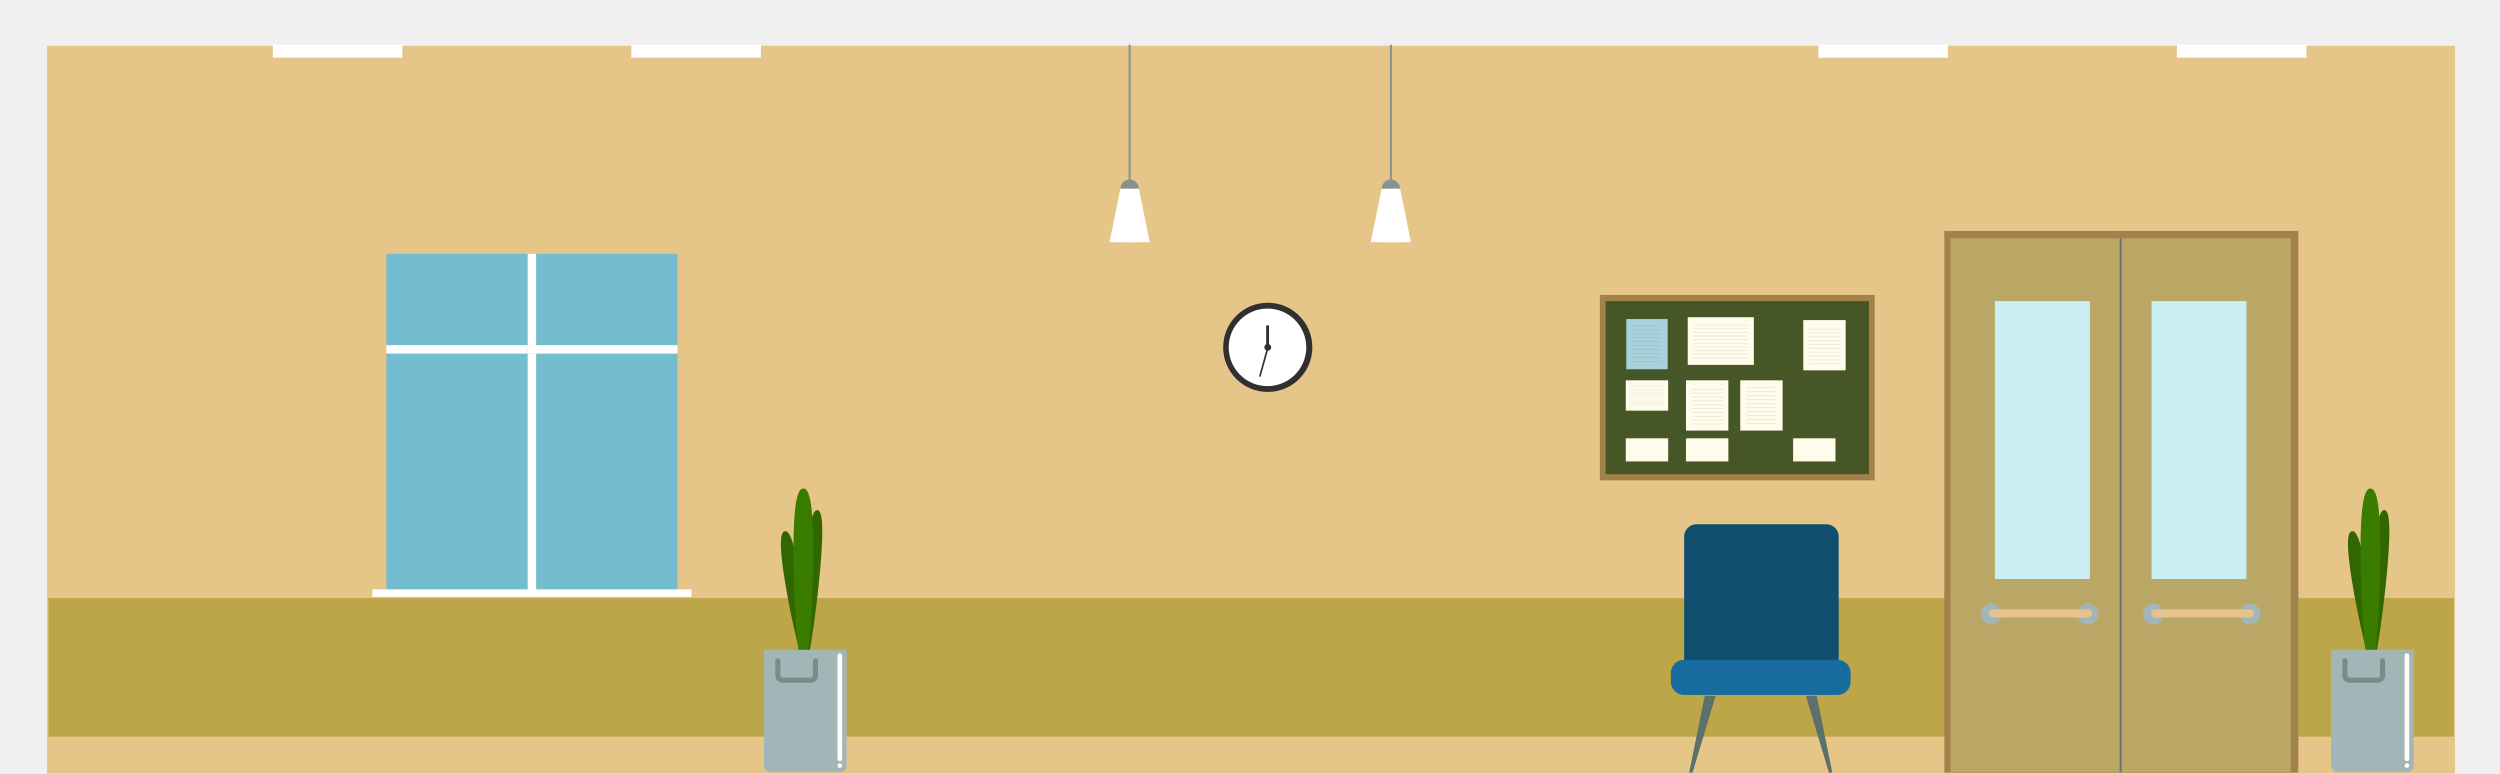
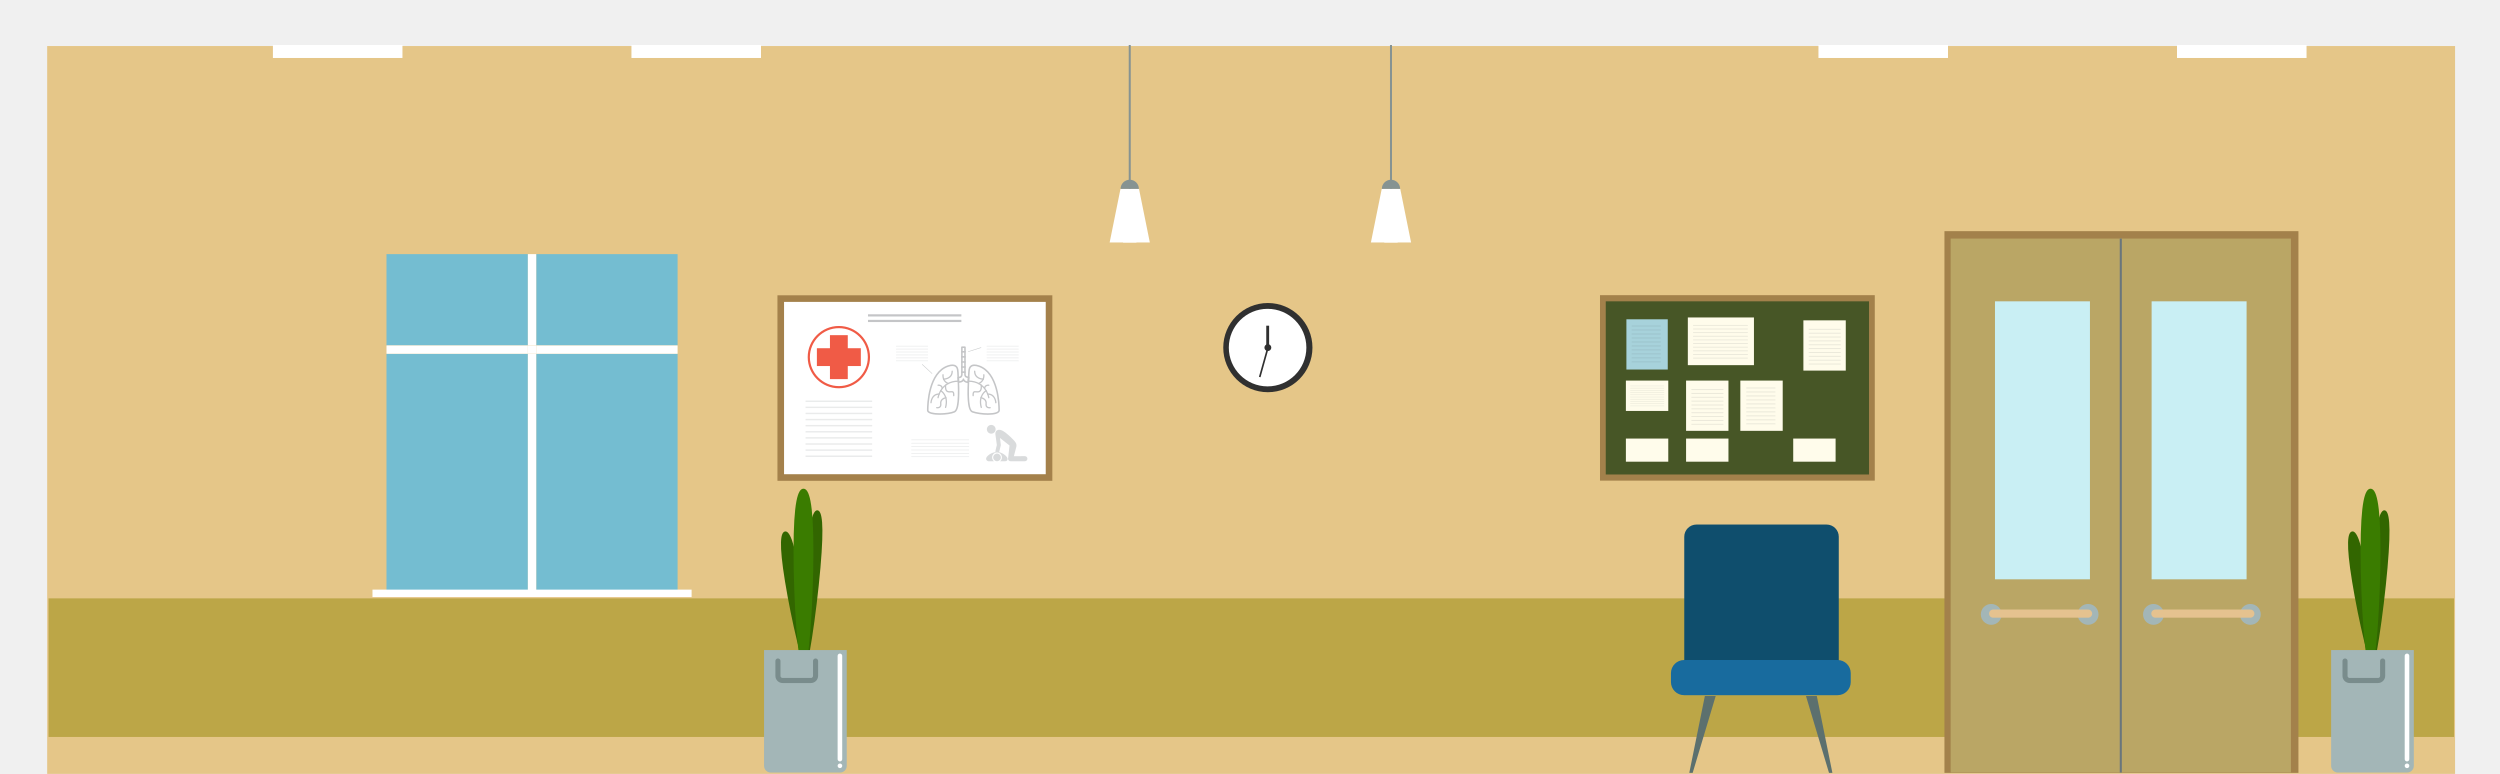
- <svg xmlns="http://www.w3.org/2000/svg" version="1.1" id="Layer_1" x="0px" y="0px" width="930.314px" height="287.985px" viewBox="1148 27.722 930.314 287.985" enable-background="new 1148 27.722 930.314 287.985" xml:space="preserve">
-   <rect x="1165.518" y="44.756" fill="#E5C688" width="896.039" height="270.854" />
+ <svg xmlns="http://www.w3.org/2000/svg" version="1.1" id="Layer_1" x="0px" y="0px" width="930.314px" height="287.984px" viewBox="0 0 930.314 287.984" enable-background="new 0 0 930.314 287.984" xml:space="preserve">
+   <rect x="17.557" y="17.129" fill="#E5C688" width="896.038" height="270.855" />
  <g opacity="0.5">
-     <rect x="1166.023" y="250.297" fill="#938506" width="708.019" height="51.568" />
-     <rect x="2000.522" y="250.297" fill="#938506" width="60.656" height="51.568" />
-   </g>
-   <g>
-     <rect x="1743.358" y="137.467" fill="#A3814B" width="102.258" height="69.015" />
-     <rect x="1745.504" y="139.758" fill="#475626" width="97.965" height="64.435" />
-   </g>
-   <g>
-     <rect x="1815.264" y="190.826" fill="#FFFCEB" width="15.771" height="8.609" />
-     <rect x="1775.393" y="169.25" fill="#FFFCEB" width="15.771" height="18.702" />
-     <rect x="1752.997" y="190.826" fill="#FFFCEB" width="15.773" height="8.609" />
-     <rect x="1775.393" y="190.826" fill="#FFFCEB" width="15.771" height="8.609" />
-     <rect x="1752.997" y="169.25" fill="#FFFCEB" width="15.773" height="11.3" />
-     <rect x="1795.583" y="169.25" fill="#FFFCEB" width="15.771" height="18.702" />
-     <g opacity="0.3">
-       <rect x="1797.79" y="171.832" opacity="0.4" fill="#495256" width="10.852" height="0.347" />
-       <rect x="1797.79" y="173.314" opacity="0.4" fill="#495256" width="10.852" height="0.347" />
-       <rect x="1797.79" y="174.797" opacity="0.4" fill="#495256" width="10.852" height="0.346" />
-       <rect x="1797.79" y="176.279" opacity="0.4" fill="#495256" width="10.852" height="0.346" />
-       <rect x="1797.79" y="177.762" opacity="0.4" fill="#495256" width="10.852" height="0.346" />
-       <rect x="1797.79" y="179.243" opacity="0.4" fill="#495256" width="10.852" height="0.347" />
-       <rect x="1797.79" y="180.726" opacity="0.4" fill="#495256" width="10.852" height="0.347" />
-       <rect x="1797.79" y="182.208" opacity="0.4" fill="#495256" width="10.852" height="0.347" />
-       <rect x="1797.79" y="183.689" opacity="0.4" fill="#495256" width="10.852" height="0.348" />
-       <rect x="1797.79" y="185.173" opacity="0.4" fill="#495256" width="10.852" height="0.347" />
-     </g>
-     <g>
-       <rect x="1753.186" y="146.441" fill="#A7D2DB" width="15.395" height="18.702" />
+     <rect x="18.062" y="222.67" fill="#938506" width="708.018" height="51.569" />
+     <rect x="852.561" y="222.67" fill="#938506" width="60.656" height="51.569" />
+   </g>
+   <g>
+     <rect x="595.396" y="109.841" fill="#A3814B" width="102.258" height="69.014" />
+     <rect x="597.543" y="112.132" fill="#475626" width="97.965" height="64.435" />
+   </g>
+   <g>
+     <rect x="667.303" y="163.2" fill="#FFFCEB" width="15.771" height="8.609" />
+     <rect x="627.432" y="141.624" fill="#FFFCEB" width="15.771" height="18.702" />
+     <rect x="605.035" y="163.2" fill="#FFFCEB" width="15.772" height="8.609" />
+     <rect x="627.432" y="163.2" fill="#FFFCEB" width="15.771" height="8.609" />
+     <rect x="605.035" y="141.624" fill="#FFFCEB" width="15.772" height="11.299" />
+     <rect x="647.62" y="141.624" fill="#FFFCEB" width="15.771" height="18.702" />
+     <g opacity="0.3">
+       <rect x="649.827" y="144.206" opacity="0.4" fill="#495256" width="10.852" height="0.347" />
+       <rect x="649.827" y="145.688" opacity="0.4" fill="#495256" width="10.852" height="0.347" />
+       <rect x="649.827" y="147.17" opacity="0.4" fill="#495256" width="10.852" height="0.348" />
+       <rect x="649.827" y="148.652" opacity="0.4" fill="#495256" width="10.852" height="0.348" />
+       <rect x="649.827" y="150.135" opacity="0.4" fill="#495256" width="10.852" height="0.348" />
+       <rect x="649.827" y="151.617" opacity="0.4" fill="#495256" width="10.852" height="0.347" />
+       <rect x="649.827" y="153.099" opacity="0.4" fill="#495256" width="10.852" height="0.347" />
+       <rect x="649.827" y="154.582" opacity="0.4" fill="#495256" width="10.852" height="0.347" />
+       <rect x="649.827" y="156.064" opacity="0.4" fill="#495256" width="10.852" height="0.348" />
+       <rect x="649.827" y="157.547" opacity="0.4" fill="#495256" width="10.852" height="0.347" />
+     </g>
+     <g>
+       <rect x="605.225" y="118.815" fill="#A7D2DB" width="15.394" height="18.702" />
      <g opacity="0.3">
-         <rect x="1755.143" y="148.775" opacity="0.4" fill="#495256" width="10.85" height="0.347" />
-         <rect x="1755.143" y="150.258" opacity="0.4" fill="#495256" width="10.85" height="0.347" />
-         <rect x="1755.143" y="151.739" opacity="0.4" fill="#495256" width="10.85" height="0.348" />
-         <rect x="1755.143" y="153.222" opacity="0.4" fill="#495256" width="10.85" height="0.347" />
-         <rect x="1755.143" y="154.704" opacity="0.4" fill="#495256" width="10.85" height="0.347" />
-         <rect x="1755.143" y="156.186" opacity="0.4" fill="#495256" width="10.85" height="0.348" />
-         <rect x="1755.143" y="157.668" opacity="0.4" fill="#495256" width="10.85" height="0.348" />
-         <rect x="1755.143" y="159.15" opacity="0.4" fill="#495256" width="10.85" height="0.348" />
-         <rect x="1755.143" y="160.633" opacity="0.4" fill="#495256" width="10.85" height="0.348" />
-         <rect x="1755.143" y="162.115" opacity="0.4" fill="#495256" width="10.85" height="0.348" />
-       </g>
-       <g>
-         <rect x="1776.047" y="145.763" fill="#FFFCEB" width="24.604" height="17.747" />
+         <rect x="607.181" y="121.149" opacity="0.4" fill="#495256" width="10.851" height="0.347" />
+         <rect x="607.181" y="122.631" opacity="0.4" fill="#495256" width="10.851" height="0.347" />
+         <rect x="607.181" y="124.113" opacity="0.4" fill="#495256" width="10.851" height="0.348" />
+         <rect x="607.181" y="125.595" opacity="0.4" fill="#495256" width="10.851" height="0.347" />
+         <rect x="607.181" y="127.078" opacity="0.4" fill="#495256" width="10.851" height="0.347" />
+         <rect x="607.181" y="128.56" opacity="0.4" fill="#495256" width="10.851" height="0.348" />
+         <rect x="607.181" y="130.042" opacity="0.4" fill="#495256" width="10.851" height="0.347" />
+         <rect x="607.181" y="131.525" opacity="0.4" fill="#495256" width="10.851" height="0.347" />
+         <rect x="607.181" y="133.007" opacity="0.4" fill="#495256" width="10.851" height="0.348" />
+         <rect x="607.181" y="134.489" opacity="0.4" fill="#495256" width="10.851" height="0.348" />
+       </g>
+       <g>
+         <rect x="628.085" y="118.136" fill="#FFFCEB" width="24.604" height="17.747" />
        <g opacity="0.3">
-           <rect x="1778" y="148.543" opacity="0.4" fill="#495256" width="20.379" height="0.316" />
-           <rect x="1778" y="149.896" opacity="0.4" fill="#495256" width="20.379" height="0.318" />
-           <rect x="1778" y="151.25" opacity="0.4" fill="#495256" width="20.379" height="0.318" />
-           <rect x="1778" y="152.604" opacity="0.4" fill="#495256" width="20.379" height="0.317" />
-           <rect x="1778" y="153.958" opacity="0.4" fill="#495256" width="20.379" height="0.316" />
-           <rect x="1778" y="155.312" opacity="0.4" fill="#495256" width="20.379" height="0.316" />
-           <rect x="1778" y="156.666" opacity="0.4" fill="#495256" width="20.379" height="0.315" />
-           <rect x="1778" y="158.02" opacity="0.4" fill="#495256" width="20.379" height="0.316" />
-           <rect x="1778" y="159.373" opacity="0.4" fill="#495256" width="20.379" height="0.316" />
-           <rect x="1778" y="160.727" opacity="0.4" fill="#495256" width="20.379" height="0.316" />
-         </g>
-       </g>
-     </g>
-     <g opacity="0.3">
-       <rect x="1777.381" y="172.426" opacity="0.4" fill="#495256" width="11.924" height="0.336" />
-       <rect x="1777.381" y="173.861" opacity="0.4" fill="#495256" width="11.924" height="0.336" />
-       <rect x="1777.381" y="175.297" opacity="0.4" fill="#495256" width="11.924" height="0.336" />
-       <rect x="1777.381" y="176.73" opacity="0.4" fill="#495256" width="11.924" height="0.338" />
-       <rect x="1777.381" y="178.167" opacity="0.4" fill="#495256" width="11.924" height="0.336" />
-       <rect x="1777.381" y="179.603" opacity="0.4" fill="#495256" width="11.924" height="0.334" />
-       <rect x="1777.381" y="181.037" opacity="0.4" fill="#495256" width="11.924" height="0.336" />
-       <rect x="1777.381" y="182.473" opacity="0.4" fill="#495256" width="11.924" height="0.335" />
-       <rect x="1777.381" y="183.907" opacity="0.4" fill="#495256" width="11.924" height="0.335" />
-       <rect x="1777.381" y="185.342" opacity="0.4" fill="#495256" width="11.924" height="0.336" />
-     </g>
-     <g>
-       <rect x="1819.049" y="146.835" fill="#FFFCEB" width="15.773" height="18.702" />
+           <rect x="630.039" y="120.917" opacity="0.4" fill="#495256" width="20.379" height="0.317" />
+           <rect x="630.039" y="122.27" opacity="0.4" fill="#495256" width="20.379" height="0.318" />
+           <rect x="630.039" y="123.624" opacity="0.4" fill="#495256" width="20.379" height="0.317" />
+           <rect x="630.039" y="124.977" opacity="0.4" fill="#495256" width="20.379" height="0.317" />
+           <rect x="630.039" y="126.332" opacity="0.4" fill="#495256" width="20.379" height="0.316" />
+           <rect x="630.039" y="127.685" opacity="0.4" fill="#495256" width="20.379" height="0.316" />
+           <rect x="630.039" y="129.039" opacity="0.4" fill="#495256" width="20.379" height="0.316" />
+           <rect x="630.039" y="130.393" opacity="0.4" fill="#495256" width="20.379" height="0.317" />
+           <rect x="630.039" y="131.746" opacity="0.4" fill="#495256" width="20.379" height="0.317" />
+           <rect x="630.039" y="133.1" opacity="0.4" fill="#495256" width="20.379" height="0.316" />
+         </g>
+       </g>
+     </g>
+     <g opacity="0.3">
+       <rect x="629.419" y="144.801" opacity="0.4" fill="#495256" width="11.924" height="0.336" />
+       <rect x="629.419" y="146.234" opacity="0.4" fill="#495256" width="11.924" height="0.338" />
+       <rect x="629.419" y="147.671" opacity="0.4" fill="#495256" width="11.924" height="0.336" />
+       <rect x="629.419" y="149.104" opacity="0.4" fill="#495256" width="11.924" height="0.337" />
+       <rect x="629.419" y="150.541" opacity="0.4" fill="#495256" width="11.924" height="0.336" />
+       <rect x="629.419" y="151.976" opacity="0.4" fill="#495256" width="11.924" height="0.334" />
+       <rect x="629.419" y="153.411" opacity="0.4" fill="#495256" width="11.924" height="0.335" />
+       <rect x="629.419" y="154.845" opacity="0.4" fill="#495256" width="11.924" height="0.336" />
+       <rect x="629.419" y="156.281" opacity="0.4" fill="#495256" width="11.924" height="0.335" />
+       <rect x="629.419" y="157.716" opacity="0.4" fill="#495256" width="11.924" height="0.337" />
+     </g>
+     <g>
+       <rect x="671.088" y="119.209" fill="#FFFCEB" width="15.772" height="18.702" />
      <g opacity="0.3">
-         <rect x="1821.038" y="150.012" opacity="0.4" fill="#495256" width="11.924" height="0.336" />
-         <rect x="1821.038" y="151.445" opacity="0.4" fill="#495256" width="11.924" height="0.338" />
-         <rect x="1821.038" y="152.881" opacity="0.4" fill="#495256" width="11.924" height="0.336" />
-         <rect x="1821.038" y="154.315" opacity="0.4" fill="#495256" width="11.924" height="0.337" />
-         <rect x="1821.038" y="155.752" opacity="0.4" fill="#495256" width="11.924" height="0.336" />
-         <rect x="1821.038" y="157.188" opacity="0.4" fill="#495256" width="11.924" height="0.334" />
-         <rect x="1821.038" y="158.622" opacity="0.4" fill="#495256" width="11.924" height="0.335" />
-         <rect x="1821.038" y="160.057" opacity="0.4" fill="#495256" width="11.924" height="0.336" />
-         <rect x="1821.038" y="161.492" opacity="0.4" fill="#495256" width="11.924" height="0.335" />
-         <rect x="1821.038" y="162.927" opacity="0.4" fill="#495256" width="11.924" height="0.337" />
-       </g>
-     </g>
-     <g opacity="0.3">
-       <rect x="1754.606" y="171.141" opacity="0.4" fill="#495256" width="12.65" height="0.194" />
-       <rect x="1754.606" y="171.967" opacity="0.4" fill="#495256" width="12.65" height="0.195" />
-       <rect x="1754.606" y="172.794" opacity="0.4" fill="#495256" width="12.65" height="0.193" />
-       <rect x="1754.606" y="173.619" opacity="0.4" fill="#495256" width="12.65" height="0.193" />
-       <rect x="1754.606" y="174.446" opacity="0.4" fill="#495256" width="12.65" height="0.192" />
-       <rect x="1754.606" y="175.271" opacity="0.4" fill="#495256" width="12.65" height="0.193" />
-       <rect x="1754.606" y="176.098" opacity="0.4" fill="#495256" width="12.65" height="0.194" />
-       <rect x="1754.606" y="176.924" opacity="0.4" fill="#495256" width="12.65" height="0.193" />
-       <rect x="1754.606" y="177.75" opacity="0.4" fill="#495256" width="12.65" height="0.193" />
-       <rect x="1754.606" y="178.576" opacity="0.4" fill="#495256" width="12.65" height="0.193" />
-     </g>
-   </g>
-   <g>
-     <g>
-       <path fill="#326600" d="M1445.75,242.535c2.332,14.322,4.27,34.337,2.706,34.747c-1.563,0.411-6.037-18.938-8.369-33.259    c-2.333-14.322-1.642-18.195-0.077-18.605C1441.574,225.008,1443.417,228.213,1445.75,242.535z" />
-       <path fill="#326600" d="M1453.266,238.948c-1.47,16.781-4.776,39.624-6.365,39.356c-1.589-0.267-0.857-23.543,0.611-40.325    c1.469-16.78,3.12-20.71,4.709-20.444C1453.81,217.805,1454.735,222.168,1453.266,238.948z" />
-       <path fill="#3A7C00" d="M1450.651,232.712c0,18.626-1.656,44.22-3.699,44.22s-3.698-25.594-3.698-44.22s1.655-23.228,3.698-23.228    S1450.651,214.086,1450.651,232.712z" />
-     </g>
-     <path fill="#A3B6B7" d="M1432.282,312.618c0,1.378,1.118,2.495,2.496,2.495h25.784c1.378,0,2.495-1.117,2.495-2.495v-43.097   h-30.775V312.618z" />
-     <path fill="none" stroke="#798C8C" stroke-width="1.893" stroke-linecap="round" stroke-linejoin="round" stroke-miterlimit="10" d="   M1451.455,273.605v5.521c0,0.957-0.775,1.732-1.731,1.732h-10.541c-0.957,0-1.732-0.775-1.732-1.732v-5.521" />
-     <g>
-       <path fill="#FFFFFF" d="M1461.37,271.691c0-0.47-0.381-0.852-0.854-0.852l0,0c-0.472,0-0.855,0.382-0.855,0.852v38.432    c0,0.471,0.384,0.852,0.855,0.852l0,0c0.473,0,0.854-0.381,0.854-0.852V271.691z" />
-       <circle fill="#FFFFFF" cx="1460.521" cy="312.607" r="0.86" />
-     </g>
-   </g>
-   <g>
-     <g>
-       <path fill="#326600" d="M2028.899,242.535c2.334,14.322,4.271,34.337,2.707,34.747c-1.562,0.411-6.037-18.938-8.367-33.259    c-2.334-14.322-1.643-18.195-0.078-18.605C2024.723,225.008,2026.569,228.213,2028.899,242.535z" />
-       <path fill="#326600" d="M2036.417,238.948c-1.471,16.781-4.777,39.624-6.365,39.356c-1.59-0.267-0.859-23.543,0.611-40.325    c1.469-16.78,3.119-20.71,4.709-20.444C2036.959,217.805,2037.885,222.168,2036.417,238.948z" />
-       <path fill="#3A7C00" d="M2033.799,232.712c0,18.626-1.656,44.22-3.697,44.22c-2.043,0-3.699-25.594-3.699-44.22    s1.656-23.228,3.699-23.228C2032.143,209.484,2033.799,214.086,2033.799,232.712z" />
-     </g>
-     <path fill="#A3B6B7" d="M2015.432,312.618c0,1.378,1.117,2.495,2.496,2.495h25.783c1.379,0,2.496-1.117,2.496-2.495v-43.097   h-30.775V312.618z" />
-     <path fill="none" stroke="#798C8C" stroke-width="1.893" stroke-linecap="round" stroke-linejoin="round" stroke-miterlimit="10" d="   M2034.606,273.605v5.521c0,0.957-0.775,1.732-1.734,1.732h-10.539c-0.957,0-1.732-0.775-1.732-1.732v-5.521" />
-     <g>
-       <path fill="#FFFFFF" d="M2044.52,271.691c0-0.47-0.383-0.852-0.854-0.852l0,0c-0.473,0-0.855,0.382-0.855,0.852v38.432    c0,0.471,0.383,0.852,0.855,0.852l0,0c0.471,0,0.854-0.381,0.854-0.852V271.691z" />
-       <circle fill="#FFFFFF" cx="2043.671" cy="312.607" r="0.86" />
-     </g>
-   </g>
-   <g>
-     <line fill="none" stroke="#869392" stroke-width="0.757" stroke-miterlimit="10" x1="1568.368" y1="44.377" x2="1568.368" y2="99.431" />
-     <g>
-       <polygon fill="#FFFFFF" points="1570.86,117.853 1560.891,117.853 1564.924,97.916 1570.86,97.916   " />
-       <polygon fill="#FFFFFF" points="1565.875,117.853 1575.843,117.853 1571.811,97.916 1565.875,97.916   " />
-     </g>
-     <path fill="#869392" d="M1564.96,97.916c0-1.881,1.525-3.406,3.407-3.406c1.881,0,3.406,1.525,3.406,3.406" />
-   </g>
-   <g>
-     <line fill="none" stroke="#869392" stroke-width="0.757" stroke-miterlimit="10" x1="1665.584" y1="44.377" x2="1665.584" y2="99.431" />
-     <g>
-       <polygon fill="#FFFFFF" points="1668.077,117.853 1658.11,117.853 1662.141,97.916 1668.077,97.916   " />
-       <polygon fill="#FFFFFF" points="1663.092,117.853 1673.061,117.853 1669.028,97.916 1663.092,97.916   " />
-     </g>
-     <path fill="#869392" d="M1662.178,97.916c0-1.881,1.525-3.406,3.406-3.406s3.406,1.525,3.406,3.406" />
-   </g>
-   <g>
-     <rect x="1249.517" y="44.377" fill="#FFFFFF" width="48.206" height="4.824" />
-     <rect x="1382.941" y="44.377" fill="#FFFFFF" width="48.206" height="4.824" />
-   </g>
-   <g>
-     <rect x="1824.655" y="44.377" fill="#FFFFFF" width="48.207" height="4.824" />
-     <rect x="1958.079" y="44.377" fill="#FFFFFF" width="48.207" height="4.824" />
-   </g>
-   <g>
-     <g>
-       <polygon fill="#5C706E" points="1777.848,315.232 1776.586,315.232 1782.381,286.637 1786.418,286.637   " />
-       <polygon fill="#5C706E" points="1828.581,315.232 1829.844,315.232 1824.049,286.637 1820.01,286.637   " />
-     </g>
-     <path fill="#0F4E6D" d="M1832.217,276.577c0,2.509-2.033,4.542-4.541,4.542h-48.418c-2.508,0-4.541-2.033-4.541-4.542v-49.21   c0-2.509,2.033-4.543,4.541-4.543h48.418c2.508,0,4.541,2.034,4.541,4.543V276.577z" />
-     <path fill="#186B9E" d="M1836.665,281.434c0,2.697-2.186,4.883-4.883,4.883h-57.133c-2.697,0-4.885-2.186-4.885-4.883v-3.312   c0-2.697,2.188-4.884,4.885-4.884h57.133c2.697,0,4.883,2.187,4.883,4.884V281.434z" />
-   </g>
-   <rect x="1871.542" y="113.646" fill="#A3814B" width="131.727" height="201.586" />
-   <g>
-     <g>
-       <rect x="1873.856" y="116.401" fill="#BAA665" width="126.607" height="198.712" />
-       <g>
-         <rect x="1890.344" y="139.758" fill="#C9EFF4" width="35.338" height="103.451" />
-         <rect x="1948.637" y="139.758" fill="#C9EFF4" width="35.338" height="103.451" />
-       </g>
-       <rect x="1936.774" y="116.401" fill="#6A767C" width="0.771" height="198.712" />
-     </g>
-     <g>
-       <g>
-         <circle fill="#A3B6B7" cx="1888.951" cy="256.256" r="3.88" />
-         <circle fill="#A3B6B7" cx="1924.994" cy="256.256" r="3.88" />
-         <line fill="none" stroke="#E5C28F" stroke-width="3.028" stroke-linecap="round" stroke-miterlimit="10" x1="1889.655" y1="255.971" x2="1924.993" y2="255.971" />
-       </g>
-       <g>
-         <circle fill="#A3B6B7" cx="1949.326" cy="256.256" r="3.88" />
-         <circle fill="#A3B6B7" cx="1985.368" cy="256.256" r="3.881" />
-         <line fill="none" stroke="#E5C28F" stroke-width="3.028" stroke-linecap="round" stroke-miterlimit="10" x1="1950.03" y1="255.971" x2="1985.368" y2="255.971" />
-       </g>
-     </g>
-   </g>
-   <g>
-     <circle fill="#303030" cx="1619.764" cy="156.981" r="16.596" />
-     <circle fill="#FFFFFF" cx="1619.665" cy="156.981" r="14.43" />
-     <circle fill="#303030" cx="1619.764" cy="156.981" r="1.279" />
-     <rect x="1619.167" y="148.823" fill="#303030" width="1.07" height="8.158" />
-     <rect x="1617.929" y="156.864" transform="matrix(0.9632 0.2689 -0.2689 0.9632 103.3176 -429.2137)" fill="#303030" width="0.625" height="11.254" />
-   </g>
-   <g>
-     <g>
-       <rect x="1291.786" y="122.19" fill="#74BDD1" width="52.613" height="33.983" />
-       <rect x="1291.786" y="159.273" fill="#74BDD1" width="52.613" height="88.031" />
-       <rect x="1347.499" y="122.19" fill="#74BDD1" width="52.613" height="33.983" />
-       <rect x="1347.499" y="159.273" fill="#74BDD1" width="52.613" height="88.031" />
-     </g>
-     <rect x="1344.399" y="122.19" fill="#FFFFFF" width="3.1" height="33.983" />
-     <rect x="1344.399" y="159.273" fill="#FFFFFF" width="3.1" height="88.031" />
-     <rect x="1291.786" y="156.174" fill="#FFFFFF" width="52.613" height="3.1" />
-     <rect x="1347.499" y="156.174" fill="#FFFFFF" width="52.613" height="3.1" />
-     <rect x="1344.399" y="156.174" fill="#FFFFFF" width="3.1" height="3.1" />
-     <rect x="1286.573" y="247.039" fill="#FFFFFF" width="118.752" height="2.766" />
+         <rect x="673.076" y="122.385" opacity="0.4" fill="#495256" width="11.923" height="0.336" />
+         <rect x="673.076" y="123.82" opacity="0.4" fill="#495256" width="11.923" height="0.337" />
+         <rect x="673.076" y="125.255" opacity="0.4" fill="#495256" width="11.923" height="0.336" />
+         <rect x="673.076" y="126.689" opacity="0.4" fill="#495256" width="11.923" height="0.337" />
+         <rect x="673.076" y="128.126" opacity="0.4" fill="#495256" width="11.923" height="0.336" />
+         <rect x="673.076" y="129.561" opacity="0.4" fill="#495256" width="11.923" height="0.334" />
+         <rect x="673.076" y="130.996" opacity="0.4" fill="#495256" width="11.923" height="0.335" />
+         <rect x="673.076" y="132.431" opacity="0.4" fill="#495256" width="11.923" height="0.335" />
+         <rect x="673.076" y="133.865" opacity="0.4" fill="#495256" width="11.923" height="0.335" />
+         <rect x="673.076" y="135.301" opacity="0.4" fill="#495256" width="11.923" height="0.336" />
+       </g>
+     </g>
+     <g opacity="0.3">
+       <rect x="606.645" y="143.515" opacity="0.4" fill="#495256" width="12.649" height="0.194" />
+       <rect x="606.645" y="144.341" opacity="0.4" fill="#495256" width="12.649" height="0.195" />
+       <rect x="606.645" y="145.168" opacity="0.4" fill="#495256" width="12.649" height="0.193" />
+       <rect x="606.645" y="145.993" opacity="0.4" fill="#495256" width="12.649" height="0.194" />
+       <rect x="606.645" y="146.82" opacity="0.4" fill="#495256" width="12.649" height="0.193" />
+       <rect x="606.645" y="147.646" opacity="0.4" fill="#495256" width="12.649" height="0.192" />
+       <rect x="606.645" y="148.472" opacity="0.4" fill="#495256" width="12.649" height="0.193" />
+       <rect x="606.645" y="149.299" opacity="0.4" fill="#495256" width="12.649" height="0.192" />
+       <rect x="606.645" y="150.124" opacity="0.4" fill="#495256" width="12.649" height="0.194" />
+       <rect x="606.645" y="150.951" opacity="0.4" fill="#495256" width="12.649" height="0.193" />
+     </g>
+   </g>
+   <g>
+     <g>
+       <path fill="#326600" d="M297.789,214.909c2.333,14.321,4.27,34.337,2.706,34.747c-1.563,0.411-6.037-18.938-8.369-33.26    c-2.333-14.321-1.641-18.193-0.077-18.605C293.612,197.382,295.456,200.588,297.789,214.909z" />
+       <path fill="#326600" d="M305.304,211.322c-1.469,16.781-4.776,39.625-6.365,39.357s-0.858-23.545,0.611-40.326    c1.469-16.78,3.12-20.711,4.709-20.443S306.773,194.541,305.304,211.322z" />
+       <path fill="#3A7C00" d="M302.689,205.086c0,18.625-1.656,44.221-3.699,44.221s-3.698-25.596-3.698-44.221    s1.655-23.229,3.698-23.229S302.689,186.461,302.689,205.086z" />
+     </g>
+     <path fill="#A3B6B7" d="M284.321,284.992c0,1.378,1.118,2.495,2.496,2.495h25.784c1.378,0,2.495-1.117,2.495-2.495v-43.097h-30.774   V284.992z" />
+     <path fill="none" stroke="#798C8C" stroke-width="1.893" stroke-linecap="round" stroke-linejoin="round" stroke-miterlimit="10" d="   M303.493,245.979v5.521c0,0.957-0.775,1.732-1.731,1.732h-10.541c-0.958,0-1.733-0.775-1.733-1.732v-5.521" />
+     <g>
+       <path fill="#FFFFFF" d="M313.408,244.066c0-0.471-0.381-0.853-0.854-0.853l0,0c-0.472,0-0.855,0.382-0.855,0.853v38.431    c0,0.471,0.384,0.852,0.855,0.852l0,0c0.472,0,0.854-0.381,0.854-0.852V244.066z" />
+       <circle fill="#FFFFFF" cx="312.56" cy="284.981" r="0.86" />
+     </g>
+   </g>
+   <g>
+     <g>
+       <path fill="#326600" d="M880.938,214.909c2.334,14.321,4.271,34.337,2.707,34.747c-1.562,0.411-6.037-18.938-8.368-33.26    c-2.333-14.321-1.643-18.193-0.078-18.605C876.762,197.382,878.606,200.588,880.938,214.909z" />
+       <path fill="#326600" d="M888.454,211.322c-1.47,16.781-4.776,39.625-6.365,39.357s-0.858-23.545,0.611-40.326    c1.469-16.78,3.12-20.711,4.709-20.443S889.924,194.541,888.454,211.322z" />
+       <path fill="#3A7C00" d="M885.838,205.086c0,18.625-1.656,44.221-3.698,44.221s-3.698-25.596-3.698-44.221    s1.656-23.229,3.698-23.229S885.838,186.461,885.838,205.086z" />
+     </g>
+     <path fill="#A3B6B7" d="M867.471,284.992c0,1.378,1.117,2.495,2.496,2.495h25.783c1.379,0,2.496-1.117,2.496-2.495v-43.097h-30.775   V284.992z" />
+     <path fill="none" stroke="#798C8C" stroke-width="1.893" stroke-linecap="round" stroke-linejoin="round" stroke-miterlimit="10" d="   M886.644,245.979v5.521c0,0.957-0.775,1.732-1.733,1.732h-10.54c-0.956,0-1.731-0.775-1.731-1.732v-5.521" />
+     <g>
+       <path fill="#FFFFFF" d="M896.559,244.066c0-0.471-0.383-0.853-0.854-0.853l0,0c-0.473,0-0.854,0.382-0.854,0.853v38.431    c0,0.471,0.382,0.852,0.854,0.852l0,0c0.472,0,0.854-0.381,0.854-0.852V244.066z" />
+       <circle fill="#FFFFFF" cx="895.71" cy="284.981" r="0.86" />
+     </g>
+   </g>
+   <g>
+     <line fill="none" stroke="#869392" stroke-width="0.757" stroke-miterlimit="10" x1="420.406" y1="16.751" x2="420.406" y2="71.804" />
+     <g>
+       <polygon fill="#FFFFFF" points="422.898,90.226 412.93,90.226 416.963,70.29 422.898,70.29   " />
+       <polygon fill="#FFFFFF" points="417.914,90.226 427.882,90.226 423.85,70.29 417.914,70.29   " />
+     </g>
+     <path fill="#869392" d="M416.999,70.29c0-1.882,1.525-3.407,3.407-3.407c1.881,0,3.406,1.525,3.406,3.407" />
+   </g>
+   <g>
+     <line fill="none" stroke="#869392" stroke-width="0.757" stroke-miterlimit="10" x1="517.623" y1="16.751" x2="517.623" y2="71.804" />
+     <g>
+       <polygon fill="#FFFFFF" points="520.115,90.226 510.147,90.226 514.18,70.29 520.115,70.29   " />
+       <polygon fill="#FFFFFF" points="515.131,90.226 525.099,90.226 521.066,70.29 515.131,70.29   " />
+     </g>
+     <path fill="#869392" d="M514.217,70.29c0-1.882,1.525-3.407,3.406-3.407s3.406,1.525,3.406,3.407" />
+   </g>
+   <g>
+     <rect x="101.556" y="16.751" fill="#FFFFFF" width="48.206" height="4.824" />
+     <rect x="234.979" y="16.751" fill="#FFFFFF" width="48.206" height="4.824" />
+   </g>
+   <g>
+     <rect x="676.693" y="16.751" fill="#FFFFFF" width="48.206" height="4.824" />
+     <rect x="810.117" y="16.751" fill="#FFFFFF" width="48.206" height="4.824" />
+   </g>
+   <g>
+     <g>
+       <polygon fill="#5C706E" points="629.887,287.606 628.625,287.606 634.42,259.01 638.456,259.01   " />
+       <polygon fill="#5C706E" points="680.619,287.606 681.882,287.606 676.087,259.01 672.049,259.01   " />
+     </g>
+     <path fill="#0F4E6D" d="M684.256,248.951c0,2.508-2.033,4.542-4.542,4.542h-48.417c-2.509,0-4.541-2.034-4.541-4.542V199.74   c0-2.508,2.032-4.542,4.541-4.542h48.417c2.509,0,4.542,2.034,4.542,4.542V248.951z" />
+     <path fill="#186B9E" d="M688.703,253.807c0,2.697-2.187,4.883-4.884,4.883h-57.133c-2.696,0-4.884-2.186-4.884-4.883v-3.312   c0-2.697,2.188-4.885,4.884-4.885h57.133c2.697,0,4.884,2.188,4.884,4.885V253.807z" />
+   </g>
+   <rect x="723.58" y="86.02" fill="#A3814B" width="131.727" height="201.586" />
+   <g>
+     <g>
+       <rect x="725.895" y="88.775" fill="#BAA665" width="126.606" height="198.712" />
+       <g>
+         <rect x="742.383" y="112.131" fill="#C9EFF4" width="35.338" height="103.451" />
+         <rect x="800.675" y="112.131" fill="#C9EFF4" width="35.339" height="103.451" />
+       </g>
+       <rect x="788.812" y="88.775" fill="#6A767C" width="0.771" height="198.712" />
+     </g>
+     <g>
+       <g>
+         <circle fill="#A3B6B7" cx="740.989" cy="228.629" r="3.88" />
+         <circle fill="#A3B6B7" cx="777.031" cy="228.629" r="3.88" />
+         <line fill="none" stroke="#E5C28F" stroke-width="3.028" stroke-linecap="round" stroke-miterlimit="10" x1="741.693" y1="228.345" x2="777.031" y2="228.345" />
+       </g>
+       <g>
+         <circle fill="#A3B6B7" cx="801.364" cy="228.629" r="3.88" />
+         <circle fill="#A3B6B7" cx="837.406" cy="228.629" r="3.88" />
+         <line fill="none" stroke="#E5C28F" stroke-width="3.028" stroke-linecap="round" stroke-miterlimit="10" x1="802.067" y1="228.345" x2="837.406" y2="228.345" />
+       </g>
+     </g>
+   </g>
+   <g>
+     <circle fill="#303030" cx="471.802" cy="129.355" r="16.596" />
+     <circle fill="#FFFFFF" cx="471.703" cy="129.355" r="14.43" />
+     <circle fill="#303030" cx="471.802" cy="129.355" r="1.28" />
+     <rect x="471.205" y="121.197" fill="#303030" width="1.069" height="8.158" />
+     <rect x="469.967" y="129.239" transform="matrix(0.963 0.2697 -0.2697 0.963 53.7887 -121.8191)" fill="#303030" width="0.625" height="11.253" />
+   </g>
+   <g>
+     <g>
+       <rect x="143.824" y="94.564" fill="#74BDD1" width="52.613" height="33.983" />
+       <rect x="143.824" y="131.648" fill="#74BDD1" width="52.613" height="88.032" />
+       <rect x="199.537" y="94.564" fill="#74BDD1" width="52.613" height="33.983" />
+       <rect x="199.537" y="131.648" fill="#74BDD1" width="52.613" height="88.032" />
+     </g>
+     <rect x="196.437" y="94.564" fill="#FFFFFF" width="3.101" height="33.983" />
+     <rect x="196.437" y="131.648" fill="#FFFFFF" width="3.101" height="88.032" />
+     <rect x="143.824" y="128.547" fill="#FFFFFF" width="52.613" height="3.101" />
+     <rect x="199.537" y="128.547" fill="#FFFFFF" width="52.613" height="3.101" />
+     <rect x="196.437" y="128.547" fill="#FFFFFF" width="3.101" height="3.101" />
+     <rect x="138.611" y="219.412" fill="#FFFFFF" width="118.753" height="2.768" />
+   </g>
+   <g>
+     <g>
+       <rect x="290.536" y="111.113" fill="#FFFFFF" width="99.839" height="66.582" />
+       <path fill="#A4814B" d="M389.146,112.342v64.125h-97.381v-64.125H389.146 M391.604,109.884H289.307v69.041h102.297V109.884    L391.604,109.884z" />
+     </g>
+     <g>
+       <g>
+         <path fill="#F05B46" d="M312.16,144.496c-6.395,0-11.598-5.203-11.598-11.598c0-6.395,5.203-11.598,11.598-11.598     s11.598,5.203,11.598,11.598C323.758,139.293,318.555,144.496,312.16,144.496z M312.16,122.12     c-5.943,0-10.778,4.835-10.778,10.778c0,5.943,4.835,10.778,10.778,10.778s10.778-4.835,10.778-10.778     C322.938,126.955,318.104,122.12,312.16,122.12z" />
+       </g>
+       <g>
+         <g>
+           <rect x="308.844" y="124.721" fill="#F05B46" width="6.633" height="16.354" />
+         </g>
+         <g>
+           <rect x="303.983" y="129.582" fill="#F05B46" width="16.354" height="6.632" />
+         </g>
+       </g>
+     </g>
+     <g opacity="0.3">
+       <rect x="299.77" y="149.05" opacity="0.4" fill="#4A5357" width="24.78" height="0.53" />
+       <rect x="299.77" y="151.321" opacity="0.4" fill="#4A5357" width="24.78" height="0.534" />
+       <rect x="299.77" y="153.594" opacity="0.4" fill="#4A5357" width="24.78" height="0.533" />
+       <rect x="299.77" y="155.867" opacity="0.4" fill="#4A5357" width="24.78" height="0.532" />
+       <rect x="299.77" y="158.142" opacity="0.4" fill="#4A5357" width="24.78" height="0.53" />
+       <rect x="299.77" y="160.415" opacity="0.4" fill="#4A5357" width="24.78" height="0.53" />
+       <rect x="299.77" y="162.688" opacity="0.4" fill="#4A5357" width="24.78" height="0.53" />
+       <rect x="299.77" y="164.961" opacity="0.4" fill="#4A5357" width="24.78" height="0.531" />
+       <rect x="299.77" y="167.234" opacity="0.4" fill="#4A5357" width="24.78" height="0.531" />
+       <rect x="299.77" y="169.506" opacity="0.4" fill="#4A5357" width="24.78" height="0.533" />
+     </g>
+     <g opacity="0.3">
+       <rect x="339.127" y="163.55" opacity="0.4" fill="#4A5357" width="21.475" height="0.256" />
+       <rect x="339.127" y="164.805" opacity="0.4" fill="#4A5357" width="21.475" height="0.257" />
+       <rect x="339.127" y="166.062" opacity="0.4" fill="#4A5357" width="21.475" height="0.256" />
+       <rect x="339.127" y="167.318" opacity="0.4" fill="#4A5357" width="21.475" height="0.256" />
+       <rect x="339.127" y="168.574" opacity="0.4" fill="#4A5357" width="21.475" height="0.255" />
+       <rect x="339.127" y="169.831" opacity="0.4" fill="#4A5357" width="21.475" height="0.255" />
+     </g>
+     <g>
+       <g opacity="0.3">
+         <g opacity="0.4">
+           <rect x="333.436" y="128.686" fill="#4A5357" width="11.907" height="0.255" />
+         </g>
+         <g opacity="0.4">
+           <rect x="333.436" y="129.778" fill="#4A5357" width="11.907" height="0.256" />
+         </g>
+         <g opacity="0.4">
+           <rect x="333.436" y="130.87" fill="#4A5357" width="11.907" height="0.256" />
+         </g>
+         <g opacity="0.4">
+           <rect x="333.436" y="131.962" fill="#4A5357" width="11.907" height="0.256" />
+         </g>
+         <g opacity="0.4">
+           <rect x="333.436" y="133.055" fill="#4A5357" width="11.907" height="0.255" />
+         </g>
+         <g opacity="0.4">
+           <rect x="333.436" y="134.148" fill="#4A5357" width="11.907" height="0.254" />
+         </g>
+       </g>
+       <g opacity="0.3">
+         <g opacity="0.4">
+           <rect x="367.167" y="128.686" fill="#4A5357" width="11.907" height="0.255" />
+         </g>
+         <g opacity="0.4">
+           <rect x="367.167" y="129.778" fill="#4A5357" width="11.907" height="0.256" />
+         </g>
+         <g opacity="0.4">
+           <rect x="367.167" y="130.87" fill="#4A5357" width="11.907" height="0.256" />
+         </g>
+         <g opacity="0.4">
+           <rect x="367.167" y="131.962" fill="#4A5357" width="11.907" height="0.256" />
+         </g>
+         <g opacity="0.4">
+           <rect x="367.167" y="133.055" fill="#4A5357" width="11.907" height="0.255" />
+         </g>
+         <g opacity="0.4">
+           <rect x="367.167" y="134.148" fill="#4A5357" width="11.907" height="0.254" />
+         </g>
+       </g>
+       <g>
+         <g>
+           <g>
+             <g>
+               <path fill="#C4C5C7" d="M349.691,154.367c-1.776,0-4.756-0.222-4.756-1.706c0-2.347,0.374-14.184,7.753-16.718        c1.391-0.478,2.52-0.438,3.188,0.131c0.488,0.416,0.81,0.808,0.893,2.467l0.042,0.815c0.349,6.662,0.517,13.243-1.54,14.16        C354.131,154.025,351.889,154.367,349.691,154.367z M354.427,136.202c-0.441,0-0.976,0.104-1.546,0.299        c-7,2.403-7.354,13.883-7.354,16.159c0,0.657,1.713,1.115,4.165,1.115c2.089,0,4.284-0.329,5.339-0.8        c1.859-0.828,1.407-9.447,1.19-13.589l-0.042-0.816c-0.077-1.529-0.355-1.766-0.677-2.04        C355.242,136.311,354.884,136.202,354.427,136.202z" />
+             </g>
+             <g>
+               <path fill="#C4C5C7" d="M349.078,148.24c-0.013,0-0.024,0-0.037-0.002c-0.135-0.021-0.227-0.146-0.207-0.28        c0.009-0.063,1.026-6.283,7.756-6.365c0.001,0,0.002,0,0.003,0c0.134,0,0.245,0.108,0.246,0.243        c0.002,0.136-0.107,0.248-0.243,0.25c-6.307,0.077-7.24,5.707-7.276,5.946C349.303,148.153,349.198,148.24,349.078,148.24z" />
+             </g>
+             <g>
+               <path fill="#C4C5C7" d="M352.836,142.973c-0.031,0-0.062-0.006-0.094-0.019c-2.381-0.979-2.065-3.504-2.062-3.529        c0.018-0.135,0.137-0.233,0.276-0.21c0.135,0.018,0.229,0.142,0.212,0.276c-0.012,0.088-0.263,2.176,1.761,3.007        c0.125,0.052,0.186,0.195,0.134,0.321C353.024,142.916,352.933,142.973,352.836,142.973z" />
+             </g>
+             <g>
+               <path fill="#C4C5C7" d="M351.872,151.851c-0.021,0-0.043-0.003-0.064-0.008c-0.132-0.037-0.209-0.172-0.173-0.303        c1.167-4.263-1.561-5.863-1.677-5.93c-0.118-0.066-0.16-0.217-0.093-0.334c0.066-0.119,0.216-0.16,0.334-0.095        c0.032,0.018,3.183,1.842,1.912,6.487C352.08,151.78,351.98,151.851,351.872,151.851z" />
+             </g>
+             <g>
+               <path fill="#C4C5C7" d="M348.84,151.979c-0.173,0-0.294-0.021-0.307-0.022c-0.134-0.023-0.224-0.15-0.201-0.283        c0.023-0.135,0.149-0.221,0.284-0.202c0.007,0.001,0.642,0.104,0.991-0.233c0.209-0.201,0.285-0.537,0.227-0.996        c-0.206-1.609,1.267-2.332,2.074-2.489c0.132-0.028,0.263,0.062,0.289,0.194s-0.061,0.263-0.194,0.289        c-0.077,0.016-1.878,0.392-1.681,1.943c0.08,0.624-0.047,1.101-0.376,1.416C349.608,151.918,349.144,151.979,348.84,151.979z" />
+             </g>
+             <g>
+               <path fill="#C4C5C7" d="M354.904,147.474c-0.003,0-0.006,0-0.009,0c-0.136-0.006-0.242-0.12-0.237-0.256        c0.024-0.613-0.035-0.99-0.173-1.122c-0.104-0.099-0.313-0.086-0.646-0.057c-0.292,0.025-0.656,0.058-1.051-0.02        c-1.457-0.287-1.173-2.608-1.16-2.707c0.018-0.135,0.14-0.232,0.276-0.212c0.135,0.017,0.23,0.141,0.212,0.275        c-0.002,0.02-0.24,1.962,0.768,2.16c0.327,0.064,0.638,0.036,0.912,0.013c0.39-0.035,0.757-0.068,1.029,0.19        c0.26,0.246,0.356,0.693,0.326,1.497C355.146,147.37,355.036,147.474,354.904,147.474z" />
+             </g>
+             <g>
+               <path fill="#C4C5C7" d="M346.451,150.109c-0.003,0-0.007,0-0.01,0c-0.136-0.005-0.241-0.119-0.236-0.255        c0.001-0.035,0.172-3.458,3.264-3.458c0.137,0,0.246,0.11,0.246,0.246c0,0.137-0.109,0.246-0.246,0.246        c-2.616,0-2.767,2.863-2.771,2.985C346.691,150.006,346.582,150.109,346.451,150.109z" />
+             </g>
+             <g>
+               <path fill="#C4C5C7" d="M350.65,144.804c-0.125,0-0.233-0.096-0.245-0.224c-0.032-0.338-0.151-0.593-0.359-0.758        c-0.374-0.298-0.93-0.234-0.936-0.233c-0.137,0.019-0.259-0.077-0.276-0.211c-0.019-0.135,0.077-0.259,0.211-0.277        c0.031-0.003,0.766-0.097,1.309,0.336c0.316,0.252,0.498,0.622,0.542,1.098c0.013,0.136-0.088,0.255-0.223,0.268        C350.665,144.804,350.657,144.804,350.65,144.804z" />
+             </g>
+             <g>
+               <path fill="#C4C5C7" d="M351.124,141.339c-0.136,0-0.246-0.11-0.246-0.246c0-0.136,0.11-0.246,0.246-0.247        c0.121,0,2.961-0.039,2.961-2.701c0-0.136,0.11-0.246,0.246-0.246c0.136,0,0.246,0.11,0.246,0.246        C354.576,141.302,351.158,141.339,351.124,141.339z" />
+             </g>
+           </g>
+           <g>
+             <g>
+               <path fill="#C4C5C7" d="M367.615,154.381L367.615,154.381c-2.055-0.001-4.344-0.336-5.832-0.855        c-2.107-0.734-1.935-7.268-1.579-13.896l0.058-1.088c0.083-1.659,0.405-2.051,0.884-2.459        c0.684-0.582,1.806-0.617,3.196-0.139c7.379,2.534,7.753,14.371,7.753,16.718c0,0.427-0.251,1.011-1.451,1.372        C369.893,154.26,368.845,154.381,367.615,154.381z M362.604,136.202c-0.457,0-0.815,0.108-1.066,0.321        c-0.331,0.282-0.609,0.519-0.686,2.047l-0.058,1.09c-0.222,4.108-0.681,12.657,1.183,13.306        c1.431,0.499,3.643,0.821,5.637,0.821h0c1.173,0,2.162-0.111,2.859-0.321c0.471-0.142,1.032-0.397,1.032-0.807        c0-2.276-0.355-13.756-7.355-16.159C363.58,136.306,363.046,136.202,362.604,136.202z" />
+             </g>
+             <g>
+               <path fill="#C4C5C7" d="M367.953,148.24c-0.12,0-0.224-0.087-0.243-0.209c-0.037-0.239-0.969-5.869-7.276-5.946        c-0.136-0.002-0.245-0.113-0.243-0.25c0.001-0.135,0.111-0.243,0.246-0.243c0,0,0.002,0,0.003,0        c6.731,0.083,7.747,6.302,7.756,6.365c0.021,0.134-0.073,0.26-0.206,0.28C367.978,148.24,367.965,148.24,367.953,148.24z" />
+             </g>
+             <g>
+               <path fill="#C4C5C7" d="M364.195,142.973c-0.097,0-0.188-0.058-0.228-0.153c-0.052-0.125,0.008-0.27,0.134-0.321        c2.024-0.832,1.772-2.919,1.761-3.007c-0.018-0.135,0.077-0.259,0.211-0.276c0.138-0.023,0.258,0.075,0.277,0.21        c0.003,0.025,0.319,2.55-2.062,3.529C364.258,142.968,364.227,142.973,364.195,142.973z" />
+             </g>
+             <g>
+               <path fill="#C4C5C7" d="M365.159,151.851c-0.108,0-0.208-0.071-0.238-0.182c-1.271-4.646,1.88-6.47,1.912-6.487        c0.117-0.065,0.268-0.024,0.334,0.095c0.066,0.117,0.024,0.268-0.094,0.334c-0.117,0.066-2.843,1.667-1.677,5.93        c0.036,0.131-0.042,0.266-0.173,0.303C365.202,151.848,365.18,151.851,365.159,151.851z" />
+             </g>
+             <g>
+               <path fill="#C4C5C7" d="M368.191,151.979c-0.304,0-0.769-0.062-1.106-0.384c-0.329-0.315-0.456-0.792-0.376-1.416        c0.199-1.559-1.604-1.929-1.68-1.943c-0.134-0.025-0.221-0.155-0.195-0.289c0.026-0.133,0.152-0.223,0.289-0.194        c0.808,0.157,2.28,0.88,2.074,2.489c-0.058,0.459,0.019,0.795,0.228,0.996c0.35,0.338,0.985,0.234,0.991,0.233        c0.137-0.019,0.261,0.067,0.284,0.202c0.022,0.133-0.067,0.26-0.201,0.283C368.485,151.959,368.365,151.979,368.191,151.979z" />
+             </g>
+             <g>
+               <path fill="#C4C5C7" d="M362.126,147.474c-0.131,0-0.241-0.104-0.246-0.237c-0.031-0.804,0.067-1.251,0.326-1.497        c0.272-0.259,0.64-0.226,1.029-0.19c0.274,0.023,0.585,0.052,0.912-0.013c1.007-0.198,0.77-2.141,0.768-2.16        c-0.018-0.135,0.077-0.258,0.212-0.275c0.134-0.015,0.258,0.078,0.276,0.212c0.013,0.098,0.297,2.418-1.16,2.707        c-0.396,0.077-0.76,0.045-1.051,0.02c-0.332-0.029-0.542-0.042-0.646,0.057c-0.138,0.132-0.196,0.509-0.173,1.122        c0.005,0.136-0.101,0.25-0.237,0.256C362.132,147.474,362.129,147.474,362.126,147.474z" />
+             </g>
+             <g>
+               <path fill="#C4C5C7" d="M370.58,150.109c-0.132,0-0.241-0.104-0.246-0.235c-0.005-0.122-0.155-2.985-2.772-2.985        c-0.136,0-0.246-0.109-0.246-0.246c0-0.136,0.11-0.246,0.246-0.246c3.092,0,3.263,3.423,3.265,3.458        c0.005,0.136-0.101,0.25-0.236,0.255C370.586,150.109,370.583,150.109,370.58,150.109z" />
+             </g>
+             <g>
+               <path fill="#C4C5C7" d="M366.381,144.804c-0.007,0-0.015,0-0.022-0.001c-0.135-0.013-0.235-0.132-0.223-0.268        c0.043-0.477,0.226-0.846,0.542-1.098c0.543-0.433,1.277-0.34,1.309-0.336c0.134,0.018,0.229,0.141,0.211,0.275        c-0.017,0.135-0.138,0.232-0.276,0.212c-0.005,0.001-0.562-0.067-0.938,0.235c-0.206,0.166-0.326,0.42-0.356,0.756        C366.614,144.709,366.507,144.804,366.381,144.804z" />
+             </g>
+             <g>
+               <path fill="#C4C5C7" d="M365.908,141.339c-0.035,0-3.453-0.037-3.453-3.193c0-0.136,0.11-0.246,0.246-0.246        c0.136,0,0.246,0.11,0.246,0.246c0,2.662,2.84,2.7,2.961,2.701c0.136,0,0.246,0.11,0.246,0.247        C366.153,141.229,366.044,141.339,365.908,141.339z" />
+             </g>
+           </g>
+         </g>
+         <g>
+           <path fill="#C4C5C7" d="M360.239,142.613c-0.022,0-0.046-0.002-0.068-0.008c-0.065-0.016-0.642-0.155-0.852-0.241      c-0.391-0.164-0.643-0.371-0.806-0.569c-0.158,0.186-0.4,0.371-0.772,0.505c-0.239,0.086-0.891,0.189-0.965,0.201      c-0.077,0.014-0.162-0.009-0.227-0.06c-0.064-0.05-0.105-0.124-0.112-0.206l-0.156-1.684c-0.007-0.078,0.018-0.156,0.067-0.217      c0.051-0.061,0.124-0.098,0.203-0.104c0.322-0.027,0.75-0.134,0.846-0.244c0.273-0.312,0.249-0.749,0.249-0.753l0-10.033      c0-0.164,0.132-0.295,0.295-0.295h1.148c0.163,0,0.295,0.132,0.295,0.295v10.012c0,0.026-0.026,0.405,0.179,0.654      c0.089,0.107,0.562,0.238,0.926,0.282c0.161,0.02,0.276,0.166,0.257,0.327l-0.214,1.875c-0.01,0.084-0.055,0.16-0.124,0.208      C360.358,142.594,360.3,142.613,360.239,142.613z M358.515,140.802c0.002,0,0.004,0,0.007,0c0.16,0.004,0.289,0.131,0.289,0.291      c0.001,0.011,0.032,0.43,0.737,0.726c0.076,0.031,0.256,0.083,0.438,0.13l0.144-1.259c-0.334-0.064-0.812-0.196-1.02-0.447      c-0.354-0.429-0.318-0.991-0.312-1.054l-0.001-9.692h-0.559v9.716c0.002,0.006,0.045,0.662-0.394,1.163      c-0.211,0.241-0.646,0.354-0.947,0.406l0.101,1.083c0.22-0.04,0.451-0.086,0.543-0.12c0.651-0.236,0.679-0.642,0.68-0.659      C358.228,140.928,358.357,140.802,358.515,140.802z" />
+         </g>
+         <g>
+           <path fill="#C4C5C7" d="M359.09,131.211h-1.156c-0.164,0-0.296-0.132-0.296-0.295c0-0.164,0.132-0.295,0.296-0.295h1.156      c0.163,0,0.295,0.132,0.295,0.295C359.385,131.078,359.253,131.211,359.09,131.211z" />
+         </g>
+         <g>
+           <path fill="#C4C5C7" d="M359.09,134.99h-1.156c-0.164,0-0.296-0.132-0.296-0.295s0.132-0.295,0.296-0.295h1.156      c0.163,0,0.295,0.132,0.295,0.295S359.253,134.99,359.09,134.99z" />
+         </g>
+         <g>
+           <path fill="#C4C5C7" d="M359.09,133.1h-1.156c-0.164,0-0.296-0.132-0.296-0.295s0.132-0.295,0.296-0.295h1.156      c0.163,0,0.295,0.132,0.295,0.295S359.253,133.1,359.09,133.1z" />
+         </g>
+         <g>
+           <path fill="#C4C5C7" d="M359.09,136.88h-1.156c-0.164,0-0.296-0.132-0.296-0.295s0.132-0.295,0.296-0.295h1.156      c0.163,0,0.295,0.132,0.295,0.295S359.253,136.88,359.09,136.88z" />
+         </g>
+         <g>
+           <path fill="#C4C5C7" d="M359.09,138.769h-1.156c-0.164,0-0.296-0.132-0.296-0.295c0-0.163,0.132-0.295,0.296-0.295h1.156      c0.163,0,0.295,0.132,0.295,0.295C359.385,138.637,359.253,138.769,359.09,138.769z" />
+         </g>
+       </g>
+       <g>
+         <rect x="362.598" y="127.56" transform="matrix(0.3026 0.9531 -0.9531 0.3026 376.948 -254.9609)" fill="#C8CACB" width="0.205" height="5.092" />
+       </g>
+       <g>
+         <rect x="342.457" y="137.225" transform="matrix(0.7329 0.6803 -0.6803 0.7329 185.5843 -198.0409)" fill="#C8CACB" width="5.093" height="0.205" />
+       </g>
+     </g>
+     <g>
+       <g>
+         <rect x="322.999" y="116.953" fill="#C4C5C7" width="34.75" height="0.819" />
+       </g>
+       <g>
+         <rect x="322.999" y="119.026" fill="#C4C5C7" width="34.75" height="0.819" />
+       </g>
+     </g>
+     <g id="Layer_2_1_">
+       <circle fill="#D9DBDC" cx="368.867" cy="159.749" r="1.628" />
+       <path fill="#D9DBDC" d="M381.379,169.749c0,0-0.001,0-0.002,0l-4.085,0.007l0.938-3.594c0.064-0.432,0.021-0.732-0.065-1.014    c-0.364-1.249-3.722-3.938-3.722-3.938s-2.027-1.826-3.306-1.121c-0.689,0.331-0.747,1.049-0.733,1.466    c-0.001,0.011,0.547,4.062,0.547,4.062s-0.558,2.042-0.559,2.641c-1.871,0.23-3.427,1.67-3.44,2.408    c-0.014,0.852,0.879,0.984,0.879,0.984c0.065,0,0.962,0,2.056-0.003c-0.425-0.335-0.704-0.849-0.704-1.433    c0-1.011,0.823-1.834,1.834-1.834c1.012,0,1.834,0.823,1.834,1.834c0,0.582-0.276,1.094-0.699,1.43    c1.058-0.002,1.893-0.004,1.893-0.004c0.586,0,0.994-0.333,0.858-1.061c-0.133-0.707-1.507-1.939-3.103-2.324l0.637-2.611    l-0.314-2.658l3.554,2.804l-0.556,4.919c0.001,0.521,0.425,0.943,0.947,0.943c0.001,0,0.001,0,0.002,0h0.052h0.001h0l5.256-0.009    c0.523-0.001,0.947-0.426,0.945-0.948C382.325,170.172,381.901,169.749,381.379,169.749z" />
+       <path fill="#D9DBDC" d="M372.438,170.215c0-0.783-0.635-1.42-1.42-1.42s-1.42,0.637-1.42,1.42s0.635,1.421,1.42,1.421    S372.438,171,372.438,170.215z" />
+     </g>
  </g>
</svg>
